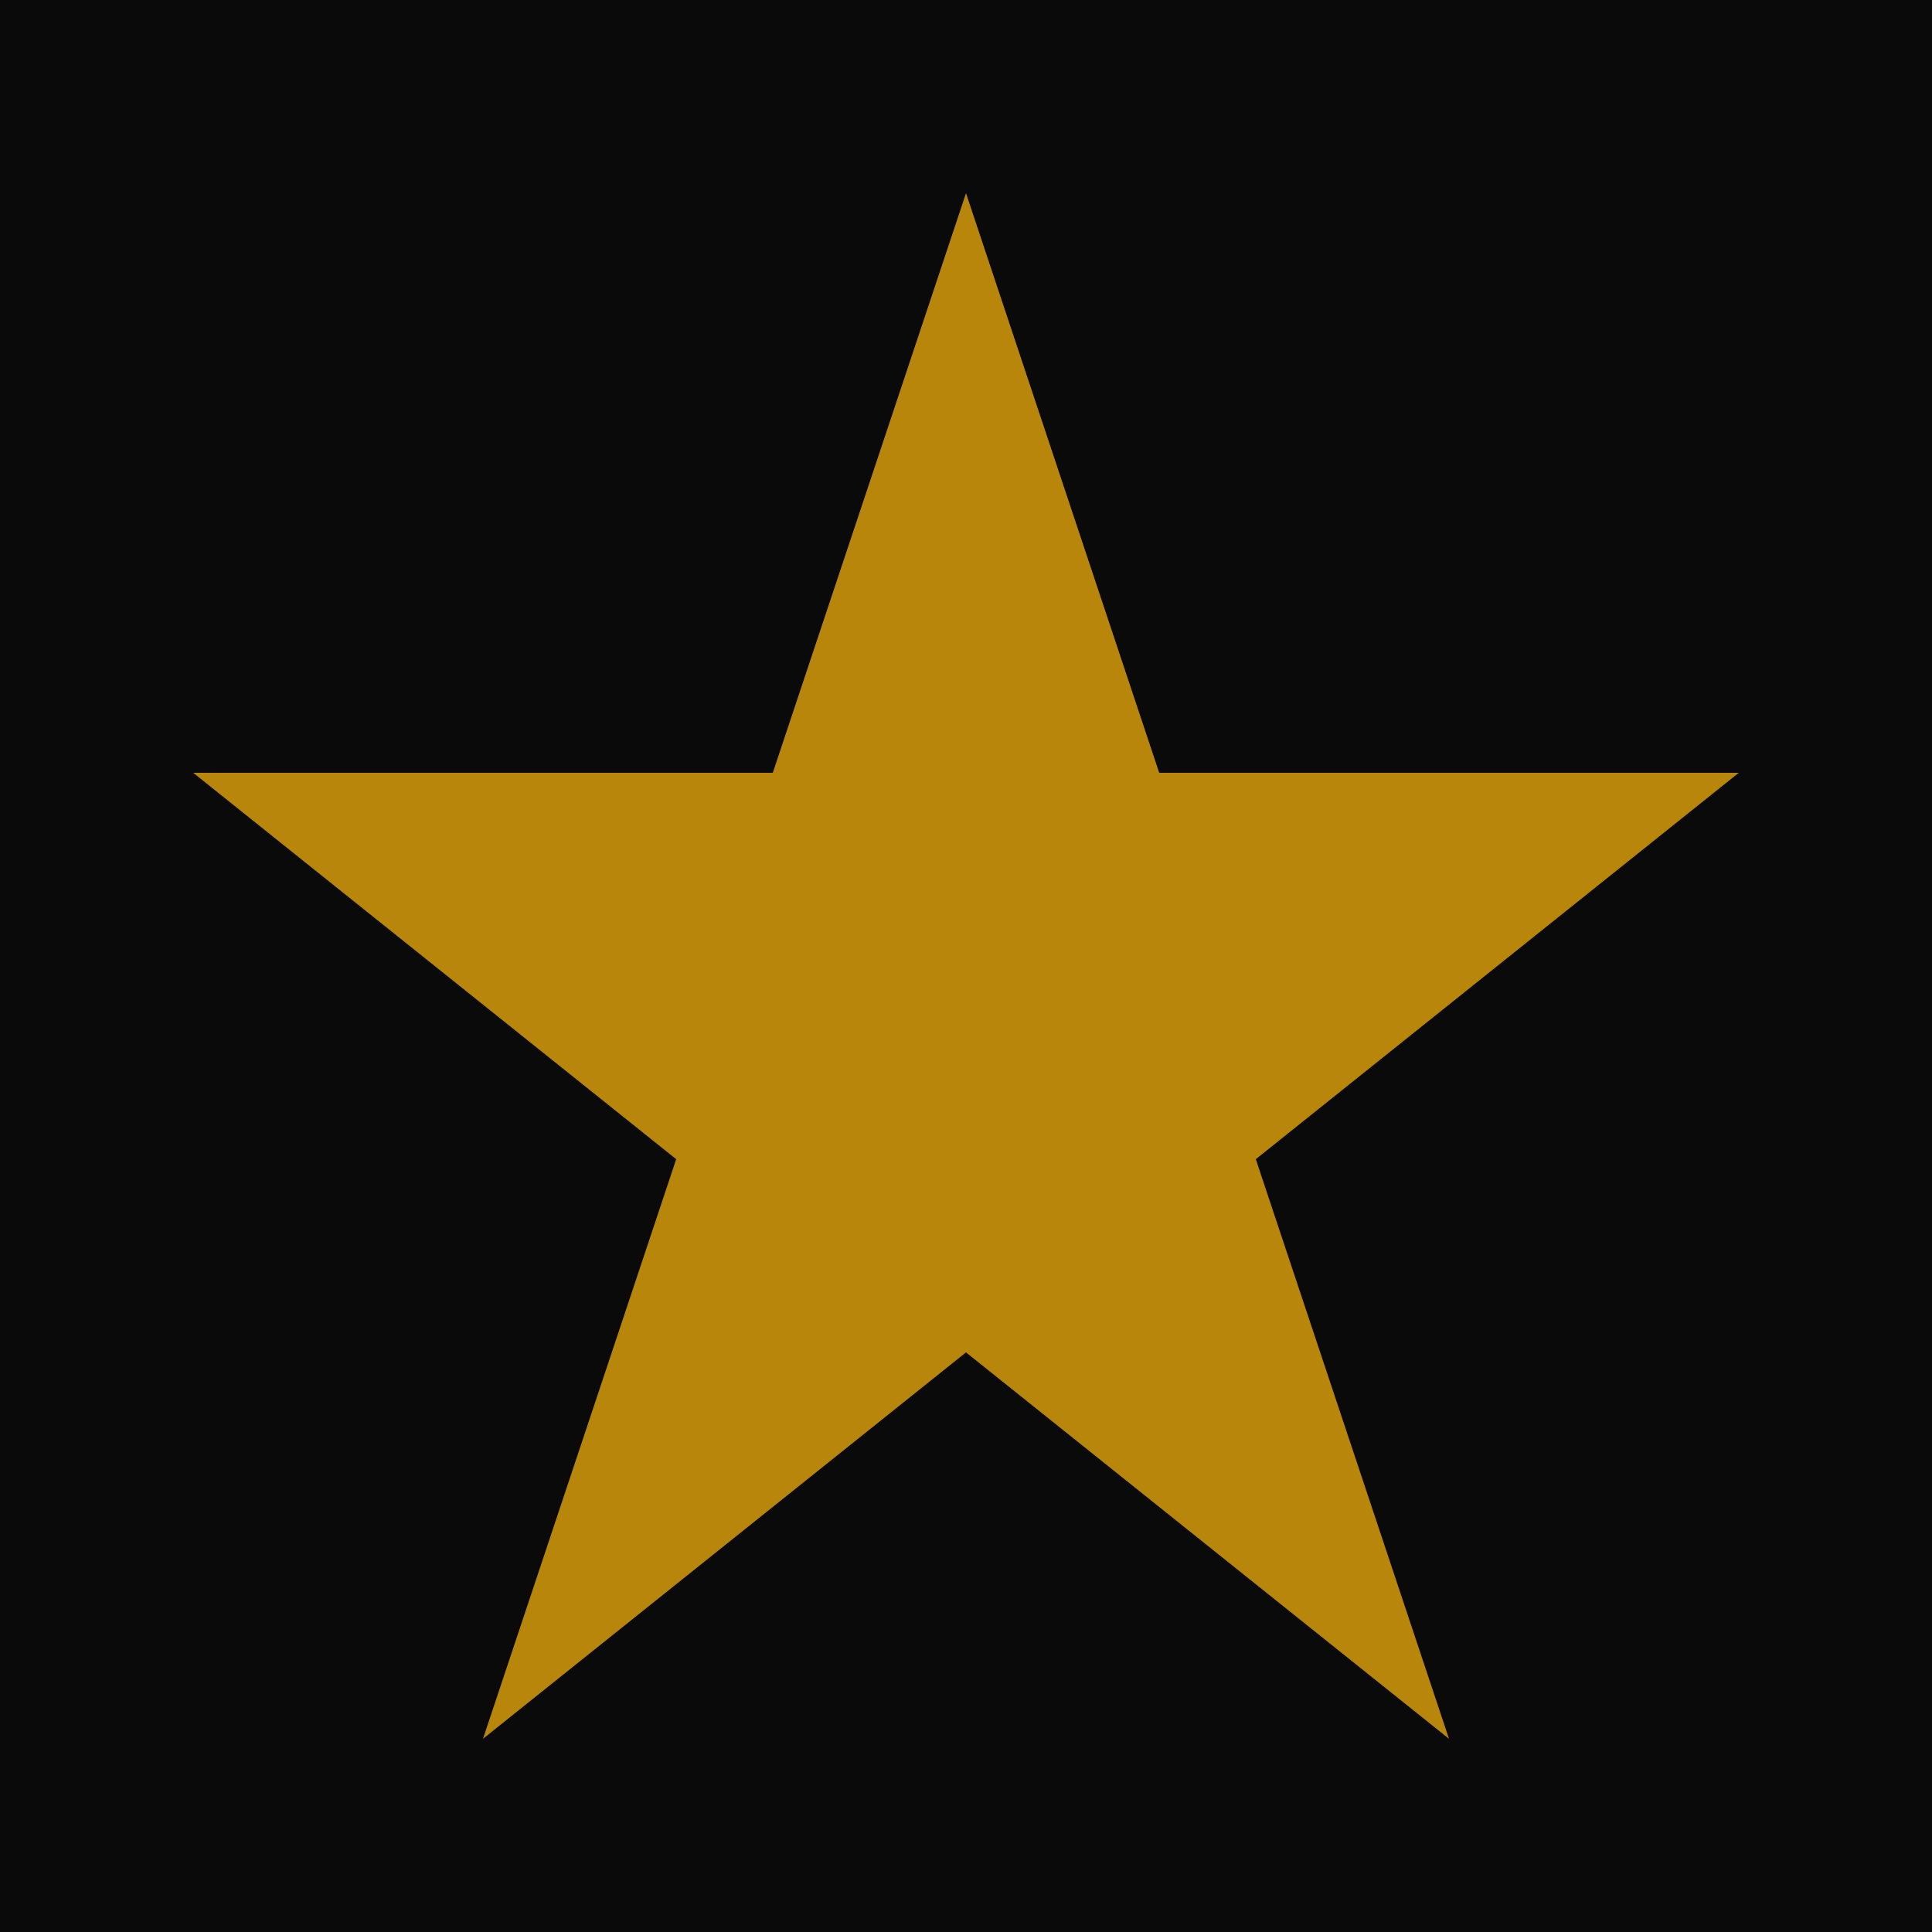
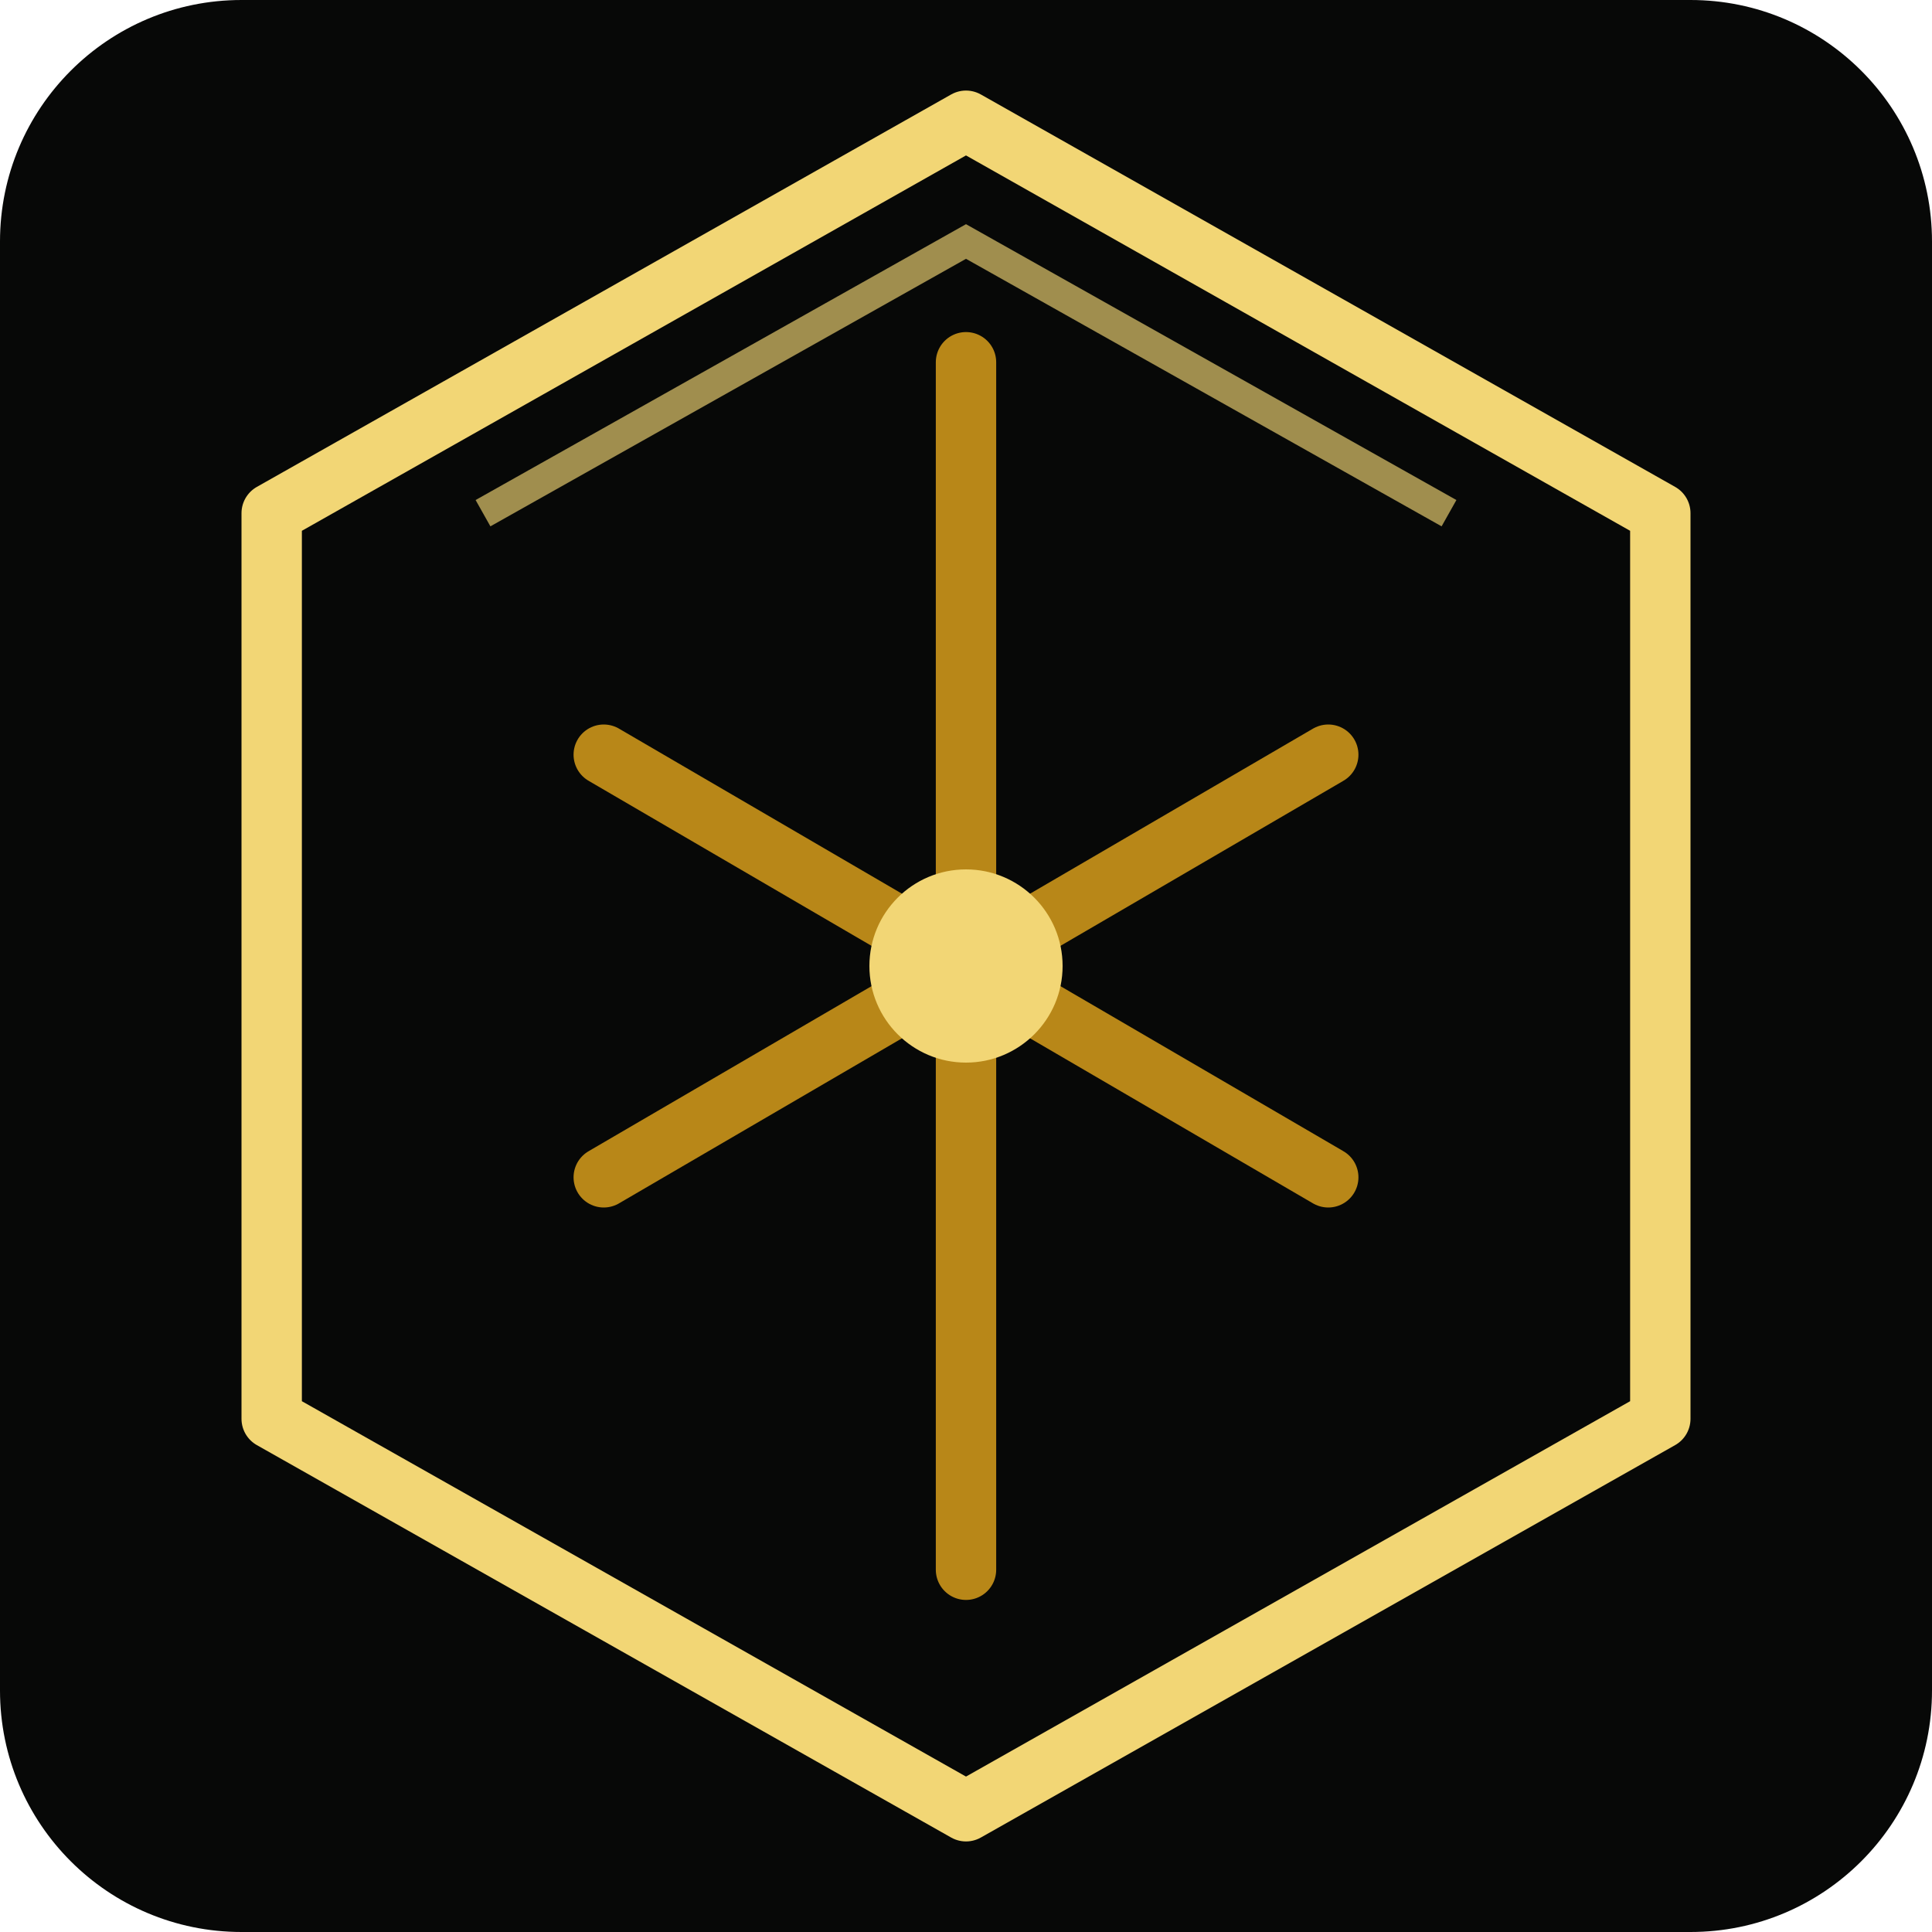
- <svg xmlns="http://www.w3.org/2000/svg" viewBox="0 0 100 100">
-   <rect width="100" height="100" fill="#0a0a0a" />
-   <path d="M50 10 L60 40 L90 40 L65 60 L75 90 L50 70 L25 90 L35 60 L10 40 L40 40 Z" fill="#B8860B" />
+ <svg xmlns="http://www.w3.org/2000/svg" viewBox="0 0 64 64">
+   <rect width="64" height="64" rx="8" fill="#070807" />
+   <path d="M32 4 55 17v30L32 60 9 47V17Z" fill="none" stroke="#F2D675" stroke-width="2" stroke-linejoin="round" />
+   <path d="M32 12v40M20 25l12 7 12-7M20 39l12-7 12 7" fill="none" stroke="#B88718" stroke-width="2" stroke-linejoin="round" stroke-linecap="round" />
+   <circle cx="32" cy="32" r="3.2" fill="#F2D675" />
+   <path d="M16 17 32 8l16 9" fill="none" stroke="#F2D675" stroke-width="1" opacity=".65" />
</svg>
